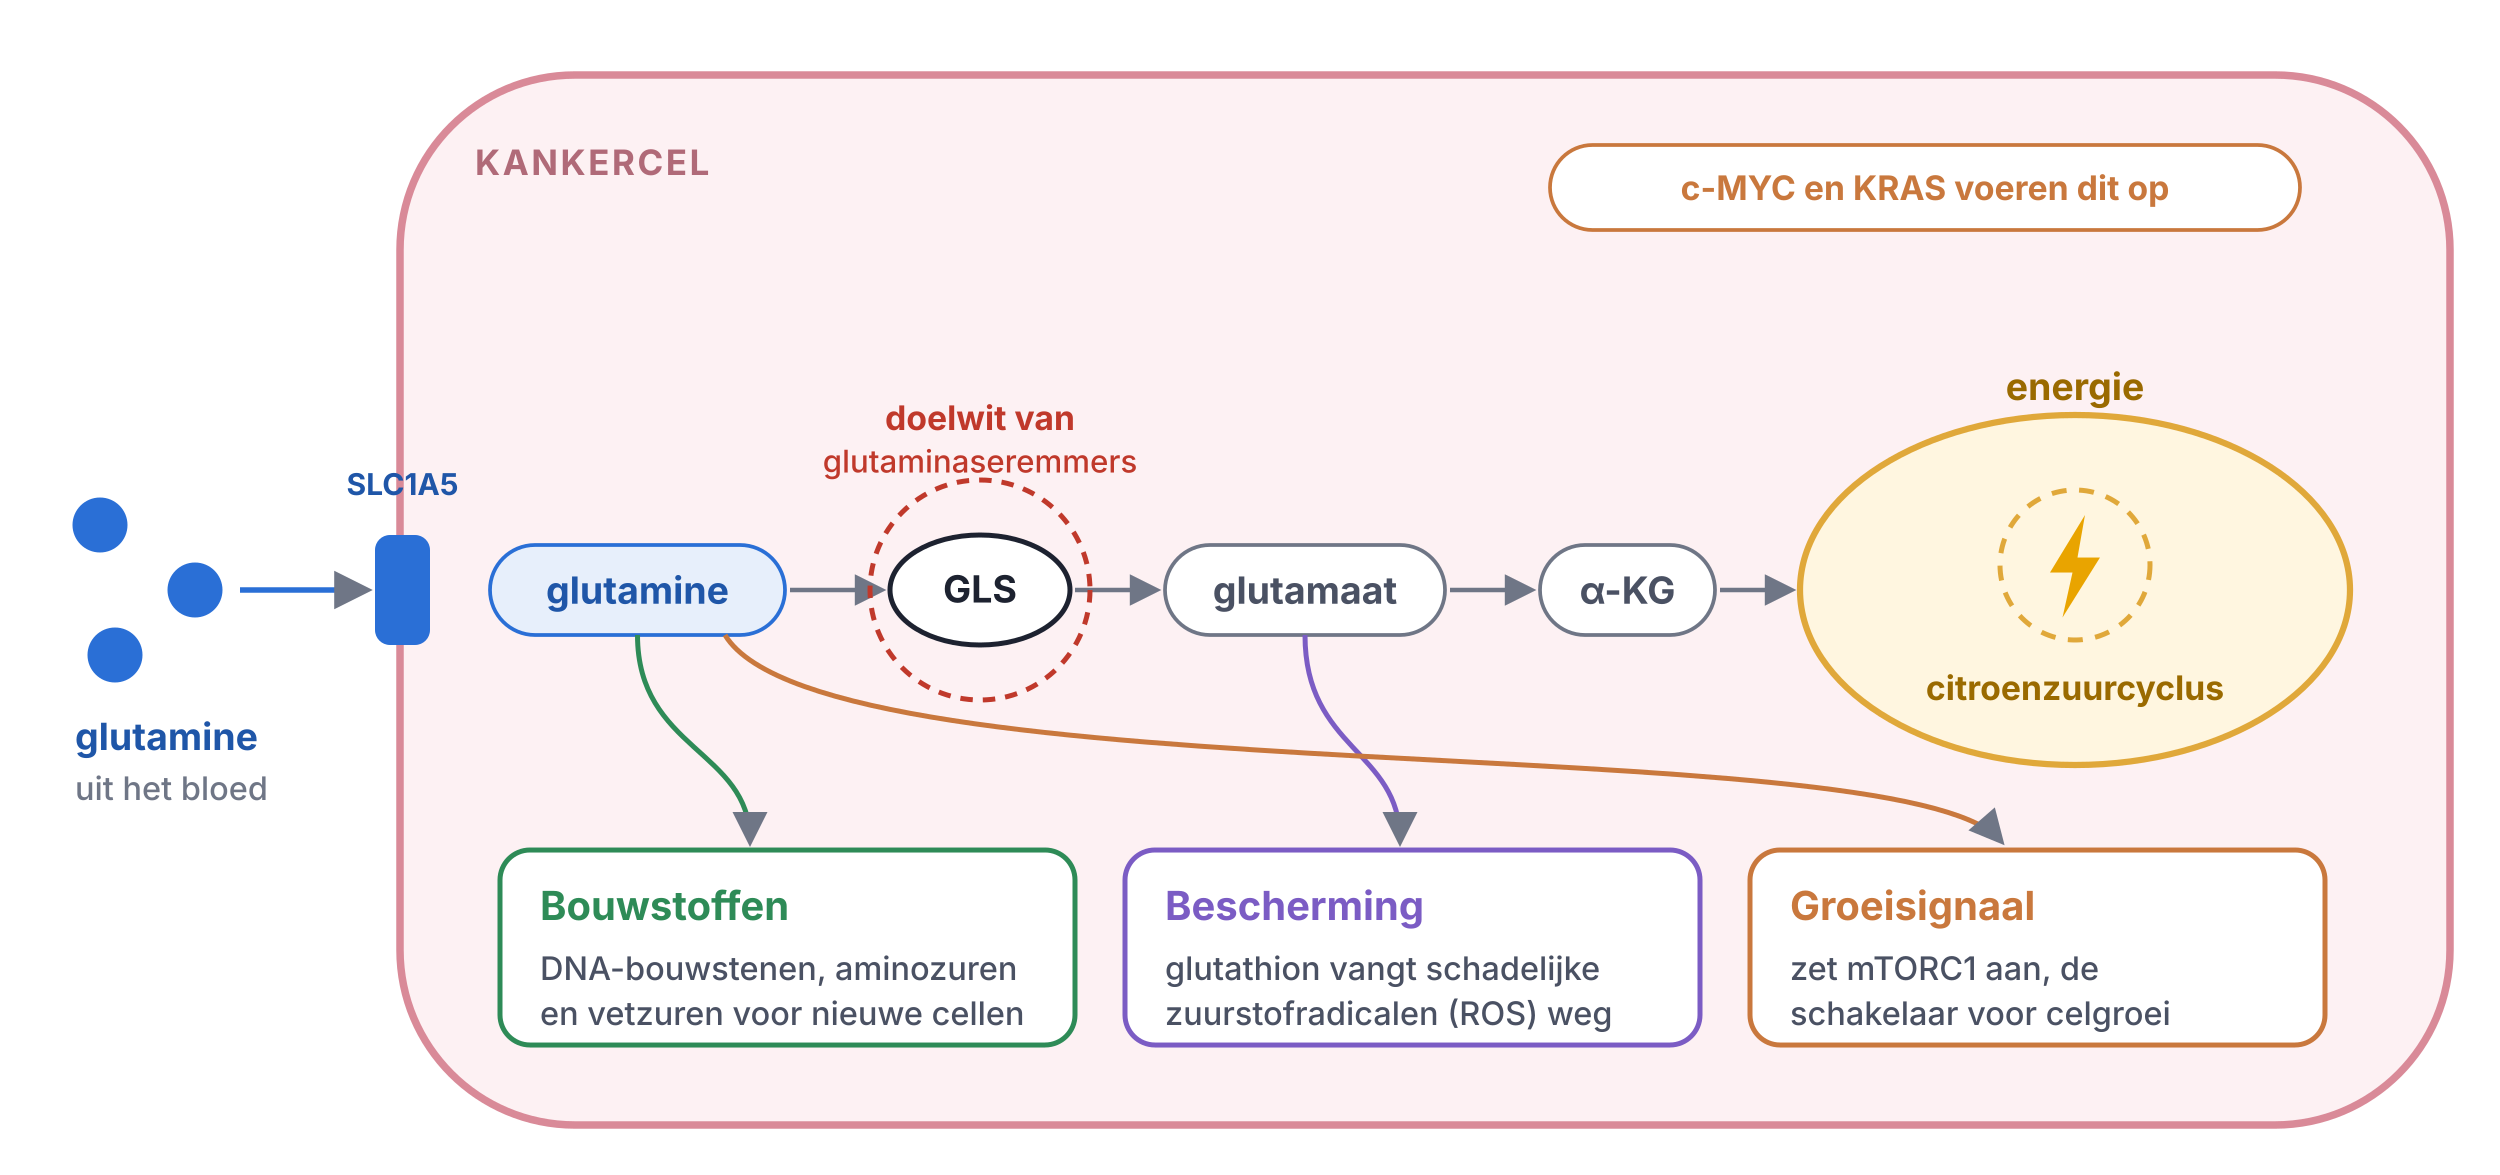
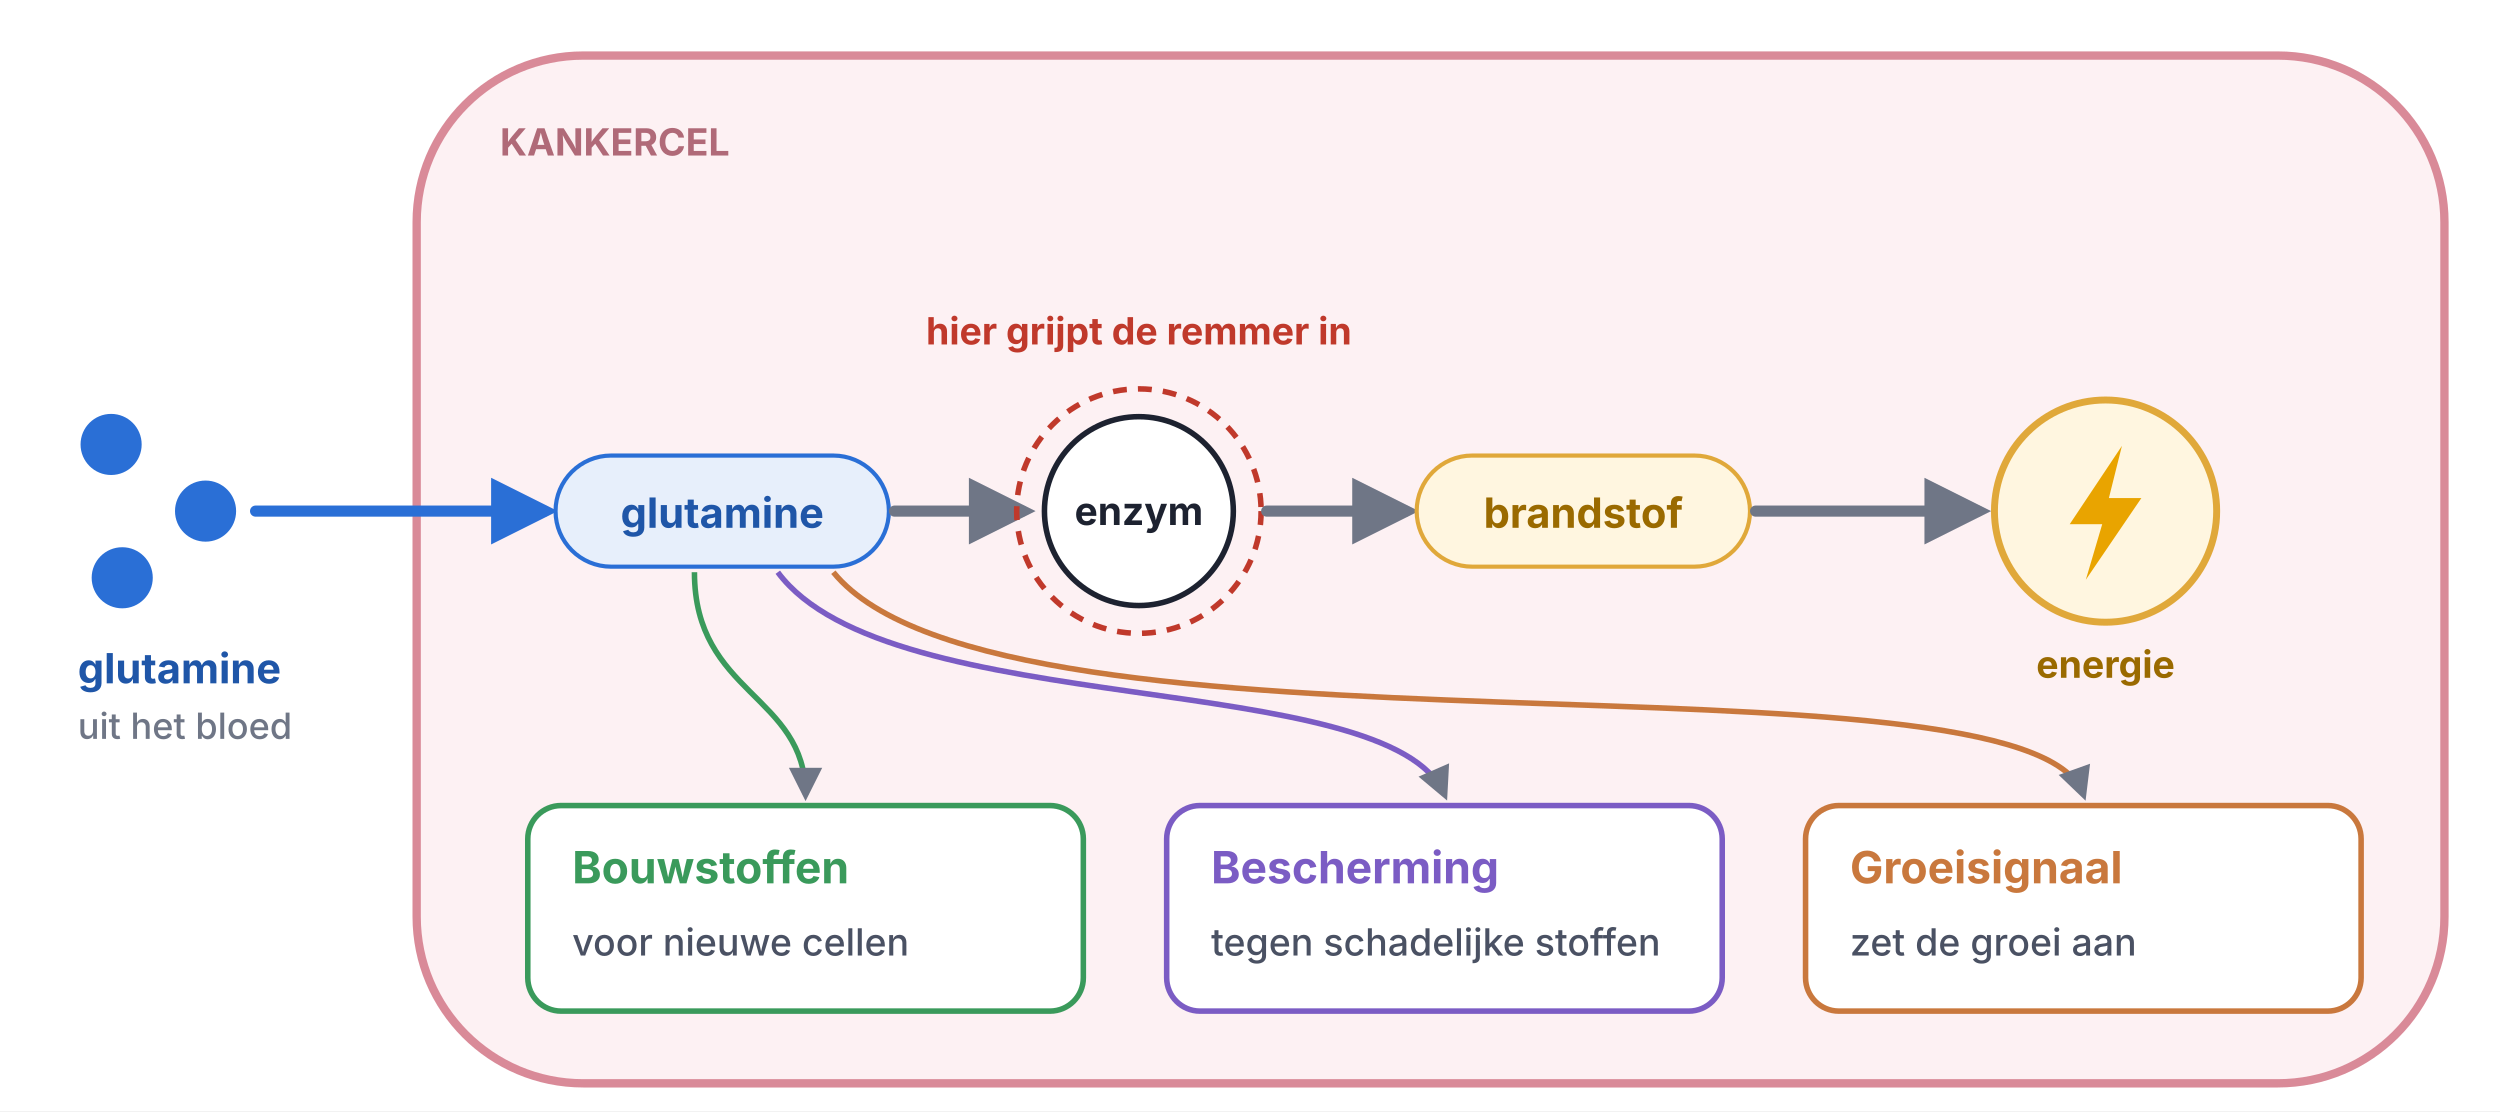
- <svg xmlns="http://www.w3.org/2000/svg" viewBox="0 0 1000 470" width="1000" height="470" font-family="Inter, 'Segoe UI', Helvetica, Arial, sans-serif">
-   <rect width="1000" height="470" fill="#ffffff" />
+ <svg xmlns="http://www.w3.org/2000/svg" viewBox="0 0 900 400" width="900" height="400" font-family="Inter, 'Segoe UI', Helvetica, Arial, sans-serif">
+   <rect width="900" height="400" fill="#ffffff" />
  <defs>
-     <marker id="a" viewBox="0 0 10 10" refX="8" refY="5" markerWidth="7" markerHeight="7" orient="auto">
+     <marker id="mg" viewBox="0 0 10 10" refX="8" refY="5" markerWidth="6" markerHeight="6" orient="auto">
      <path d="M0,0 L10,5 L0,10 z" fill="#6f7686" />
    </marker>
+     <marker id="mb" viewBox="0 0 10 10" refX="8" refY="5" markerWidth="6" markerHeight="6" orient="auto">
+       <path d="M0,0 L10,5 L0,10 z" fill="#2a6fd6" />
+     </marker>
+     <marker id="mp" viewBox="0 0 10 10" refX="8" refY="5" markerWidth="6" markerHeight="6" orient="auto">
+       <path d="M0,0 L10,5 L0,10 z" fill="#d6588a" />
+     </marker>
+     <marker id="mgr" viewBox="0 0 10 10" refX="8" refY="5" markerWidth="6" markerHeight="6" orient="auto">
+       <path d="M0,0 L10,5 L0,10 z" fill="#3a9a5b" />
+     </marker>
+     <marker id="mpu" viewBox="0 0 10 10" refX="8" refY="5" markerWidth="6" markerHeight="6" orient="auto">
+       <path d="M0,0 L10,5 L0,10 z" fill="#7b5cc4" />
+     </marker>
+     <marker id="mgy" viewBox="0 0 10 10" refX="8" refY="5" markerWidth="6" markerHeight="6" orient="auto">
+       <path d="M0,0 L10,5 L0,10 z" fill="#bdbdbd" />
+     </marker>
+     <marker id="my" viewBox="0 0 10 10" refX="8" refY="5" markerWidth="6" markerHeight="6" orient="auto">
+       <path d="M0,0 L10,5 L0,10 z" fill="#8a8f9c" />
+     </marker>
  </defs>
-   <rect x="160" y="30" width="820" height="420" rx="70" fill="#fdf1f3" stroke="#d98a98" stroke-width="3" />
-   <text x="190" y="70" font-size="14" fill="#b06a78" font-weight="700" text-anchor="start" letter-spacing="1">KANKERCEL</text>
-   <circle cx="40" cy="210" r="11" fill="#2a6fd6" />
-   <circle cx="78" cy="236" r="11" fill="#2a6fd6" />
-   <circle cx="46" cy="262" r="11" fill="#2a6fd6" />
-   <text x="30" y="300" font-size="15" fill="#1f56a8" font-weight="700" text-anchor="start">glutamine</text>
-   <text x="30" y="320" font-size="13" fill="#6f7686" font-weight="500" text-anchor="start">uit het bloed</text>
-   <rect x="150" y="214" width="22" height="44" rx="6" fill="#2a6fd6" />
-   <text x="161" y="198" font-size="12" fill="#1f56a8" font-weight="700" text-anchor="middle">SLC1A5</text>
-   <line x1="96" y1="236" x2="146" y2="236" stroke="#2a6fd6" stroke-width="2.2" marker-end="url(#a)" />
-   <rect x="196" y="218.0" width="118" height="36" rx="18.0" fill="#e7effb" stroke="#2a6fd6" stroke-width="1.5" />
-   <text x="255.0" y="241.5" font-size="15" fill="#1f56a8" font-weight="700" text-anchor="middle">glutamine</text>
-   <line x1="316" y1="236" x2="352" y2="236" stroke="#6f7686" stroke-width="1.8" marker-end="url(#a)" />
-   <ellipse cx="392" cy="236" rx="36" ry="22" fill="#ffffff" stroke="#1d2230" stroke-width="2" />
-   <text x="392" y="241" font-size="15" fill="#1d2230" font-weight="700" text-anchor="middle">GLS</text>
-   <line x1="430" y1="236" x2="462" y2="236" stroke="#6f7686" stroke-width="1.8" marker-end="url(#a)" />
-   <rect x="466" y="218.0" width="112" height="36" rx="18.0" fill="#ffffff" stroke="#6f7686" stroke-width="1.5" />
-   <text x="522.0" y="241.5" font-size="15" fill="#4a5163" font-weight="700" text-anchor="middle">glutamaat</text>
-   <line x1="580" y1="236" x2="612" y2="236" stroke="#6f7686" stroke-width="1.8" marker-end="url(#a)" />
-   <rect x="616" y="218.0" width="70" height="36" rx="18.0" fill="#ffffff" stroke="#6f7686" stroke-width="1.5" />
-   <text x="651.0" y="241.5" font-size="15" fill="#4a5163" font-weight="700" text-anchor="middle">α-KG</text>
-   <line x1="688" y1="236" x2="716" y2="236" stroke="#6f7686" stroke-width="1.8" marker-end="url(#a)" />
-   <ellipse cx="830" cy="236" rx="110" ry="70" fill="#fff6e0" stroke="#e0a83a" stroke-width="2.5" />
-   <circle cx="830" cy="226" r="30" fill="none" stroke="#e0a83a" stroke-width="2" stroke-dasharray="6 5" />
-   <path d="M834,206 L820,229 L829,229 L825,247 L840,223 L831,223 Z" fill="#e9a400" />
-   <text x="830" y="280" font-size="13.5" fill="#9a6a00" font-weight="700" text-anchor="middle">citroenzuurcyclus</text>
-   <text x="830" y="160" font-size="15" fill="#9a6a00" font-weight="700" text-anchor="middle">energie</text>
-   <circle cx="392" cy="236" r="44" fill="none" stroke="#c0392b" stroke-width="2" stroke-dasharray="5 4" />
-   <text x="392" y="172" font-size="13.5" fill="#c0392b" font-weight="700" text-anchor="middle">doelwit van</text>
-   <text x="392" y="189" font-size="12.5" fill="#c0392b" font-weight="500" text-anchor="middle">glutaminaseremmers</text>
-   <rect x="620" y="58" width="300" height="34" rx="17" fill="#ffffff" stroke="#c9783d" stroke-width="1.5" />
-   <text x="770" y="80" font-size="13.5" fill="#c9783d" font-weight="700" text-anchor="middle">c-MYC en KRAS voeren dit op</text>
-   <rect x="200" y="340" width="230" height="78" rx="12" fill="#ffffff" stroke="#2e8b57" stroke-width="2" />
-   <text x="216" y="368" font-size="16" fill="#2e8b57" font-weight="700" text-anchor="start">Bouwstoffen</text>
-   <text x="216" y="392" font-size="13" fill="#4a5163" font-weight="500" text-anchor="start">DNA-bouwstenen, aminozuren</text>
-   <text x="216" y="410" font-size="13" fill="#4a5163" font-weight="500" text-anchor="start">en vetzuren voor nieuwe cellen</text>
-   <rect x="450" y="340" width="230" height="78" rx="12" fill="#ffffff" stroke="#7b5cc4" stroke-width="2" />
-   <text x="466" y="368" font-size="16" fill="#7b5cc4" font-weight="700" text-anchor="start">Bescherming</text>
-   <text x="466" y="392" font-size="13" fill="#4a5163" font-weight="500" text-anchor="start">glutathion vangt schadelijke</text>
-   <text x="466" y="410" font-size="13" fill="#4a5163" font-weight="500" text-anchor="start">zuurstofradicalen (ROS) weg</text>
-   <rect x="700" y="340" width="230" height="78" rx="12" fill="#ffffff" stroke="#c9783d" stroke-width="2" />
-   <text x="716" y="368" font-size="16" fill="#c9783d" font-weight="700" text-anchor="start">Groeisignaal</text>
-   <text x="716" y="392" font-size="13" fill="#4a5163" font-weight="500" text-anchor="start">zet mTORC1 aan, de</text>
-   <text x="716" y="410" font-size="13" fill="#4a5163" font-weight="500" text-anchor="start">schakelaar voor celgroei</text>
-   <path d="M255,254 C255,300 300,300 300,336" fill="none" stroke="#2e8b57" stroke-width="2" marker-end="url(#a)" />
-   <path d="M522,254 C522,300 560,300 560,336" fill="none" stroke="#7b5cc4" stroke-width="2" marker-end="url(#a)" />
-   <path d="M245,218 C245,120 760,120 800,336" fill="none" stroke="#c9783d" stroke-width="2" stroke-dasharray="1 0" opacity="0" />
-   <path d="M290,254 C330,320 760,290 800,336" fill="none" stroke="#c9783d" stroke-width="2" marker-end="url(#a)" />
+   <rect x="150" y="20" width="730" height="370" rx="60" fill="#fdf1f3" stroke="#d98a98" stroke-width="3" />
+   <text x="180" y="56" font-size="13.5" fill="#b06a78" font-weight="700" text-anchor="start">KANKERCEL</text>
+   <circle cx="40" cy="160" r="11" fill="#2a6fd6" />
+   <circle cx="74" cy="184" r="11" fill="#2a6fd6" />
+   <circle cx="44" cy="208" r="11" fill="#2a6fd6" />
+   <text x="28" y="246" font-size="15" fill="#1f56a8" font-weight="700" text-anchor="start">glutamine</text>
+   <text x="28" y="266" font-size="13" fill="#6f7686" font-weight="500" text-anchor="start">uit het bloed</text>
+   <path d="M92,184 Q144.0,184.0 196,184" fill="none" stroke="#2a6fd6" stroke-width="4" stroke-linecap="round" marker-end="url(#mb)" />
+   <rect x="200" y="164" width="120" height="40" rx="20" fill="#e7effb" stroke="#2a6fd6" stroke-width="1.5" />
+   <text x="260" y="190" font-size="15" fill="#1f56a8" font-weight="700" text-anchor="middle">glutamine</text>
+   <path d="M322,184 Q345.0,184.0 368,184" fill="none" stroke="#6f7686" stroke-width="4" stroke-linecap="round" marker-end="url(#mg)" />
+   <circle cx="410" cy="184" r="34" fill="#ffffff" stroke="#1d2230" stroke-width="2" />
+   <text x="410" y="189" font-size="14" fill="#1d2230" font-weight="700" text-anchor="middle">enzym</text>
+   <circle cx="410" cy="184" r="44" fill="none" stroke="#c0392b" stroke-width="2" stroke-dasharray="5 4" />
+   <text x="410" y="124" font-size="13.5" fill="#c0392b" font-weight="700" text-anchor="middle">hier grijpt de remmer in</text>
+   <path d="M456,184 Q481.0,184.0 506,184" fill="none" stroke="#6f7686" stroke-width="4" stroke-linecap="round" marker-end="url(#mg)" />
+   <rect x="510" y="164" width="120" height="40" rx="20" fill="#fff6e0" stroke="#e0a83a" stroke-width="1.5" />
+   <text x="570" y="190" font-size="15" fill="#9a6a00" font-weight="700" text-anchor="middle">brandstof</text>
+   <path d="M632,184 Q672.0,184.0 712,184" fill="none" stroke="#6f7686" stroke-width="4" stroke-linecap="round" marker-end="url(#mg)" />
+   <circle cx="758" cy="184" r="40" fill="#fff6e0" stroke="#e0a83a" stroke-width="2.5" />
+   <path d="M763.9,160.5 L745.1,188.7 L756.8,188.7 L750.9,208.7 L770.9,179.3 L759.2,179.3 Z" fill="#e9a400" />
+   <text x="758" y="244" font-size="13.5" fill="#9a6a00" font-weight="700" text-anchor="middle">energie</text>
+   <rect x="190" y="290" width="200" height="74" rx="12" fill="#ffffff" stroke="#3a9a5b" stroke-width="2" />
+   <text x="206" y="318" font-size="16" fill="#3a9a5b" font-weight="700" text-anchor="start">Bouwstoffen</text>
+   <text x="206" y="344" font-size="13.5" fill="#4a5163" font-weight="500" text-anchor="start">voor nieuwe cellen</text>
+   <rect x="420" y="290" width="200" height="74" rx="12" fill="#ffffff" stroke="#7b5cc4" stroke-width="2" />
+   <text x="436" y="318" font-size="16" fill="#7b5cc4" font-weight="700" text-anchor="start">Bescherming</text>
+   <text x="436" y="344" font-size="13.5" fill="#4a5163" font-weight="500" text-anchor="start">tegen schadelijke stoffen</text>
+   <rect x="650" y="290" width="200" height="74" rx="12" fill="#ffffff" stroke="#c9783d" stroke-width="2" />
+   <text x="666" y="318" font-size="16" fill="#c9783d" font-weight="700" text-anchor="start">Groeisignaal</text>
+   <text x="666" y="344" font-size="13.5" fill="#4a5163" font-weight="500" text-anchor="start">zet de groei aan</text>
+   <path d="M250,206 C250,250 290,250 290,286" fill="none" stroke="#3a9a5b" stroke-width="2" marker-end="url(#mg)" />
+   <path d="M280,206 C320,260 500,240 520,286" fill="none" stroke="#7b5cc4" stroke-width="2" marker-end="url(#mg)" />
+   <path d="M300,206 C360,280 730,230 750,286" fill="none" stroke="#c9783d" stroke-width="2" marker-end="url(#mg)" />
</svg>
